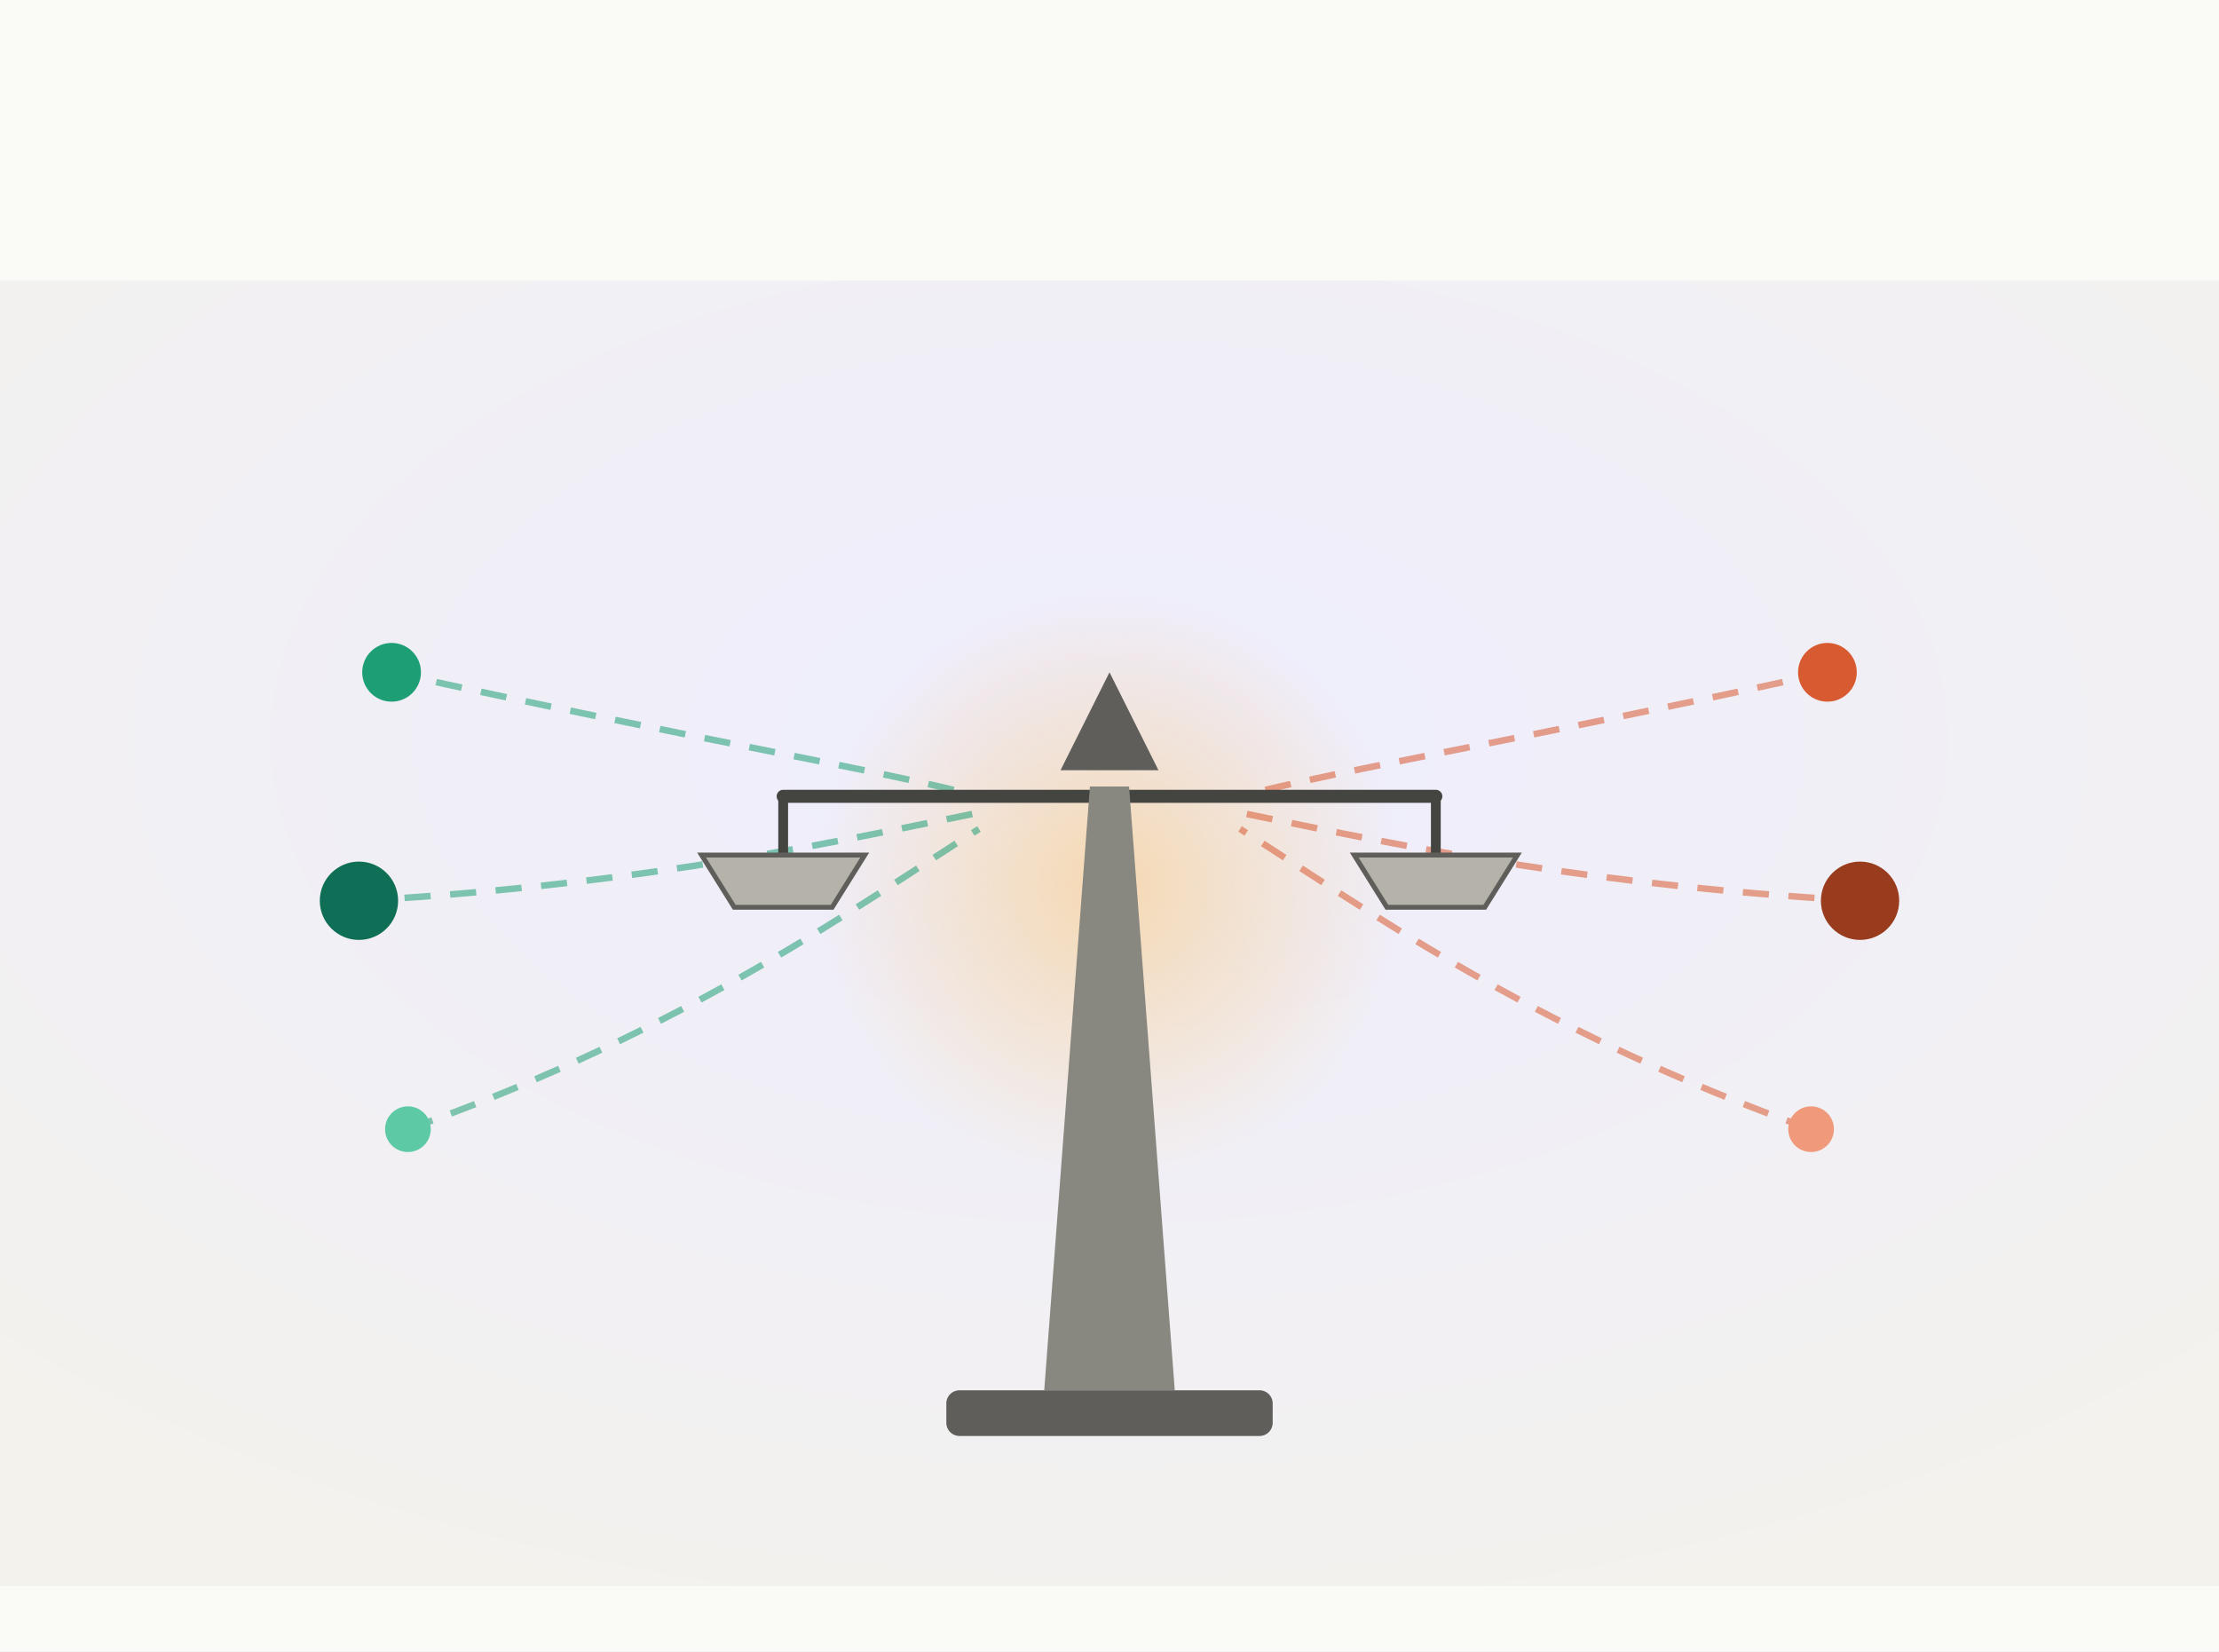
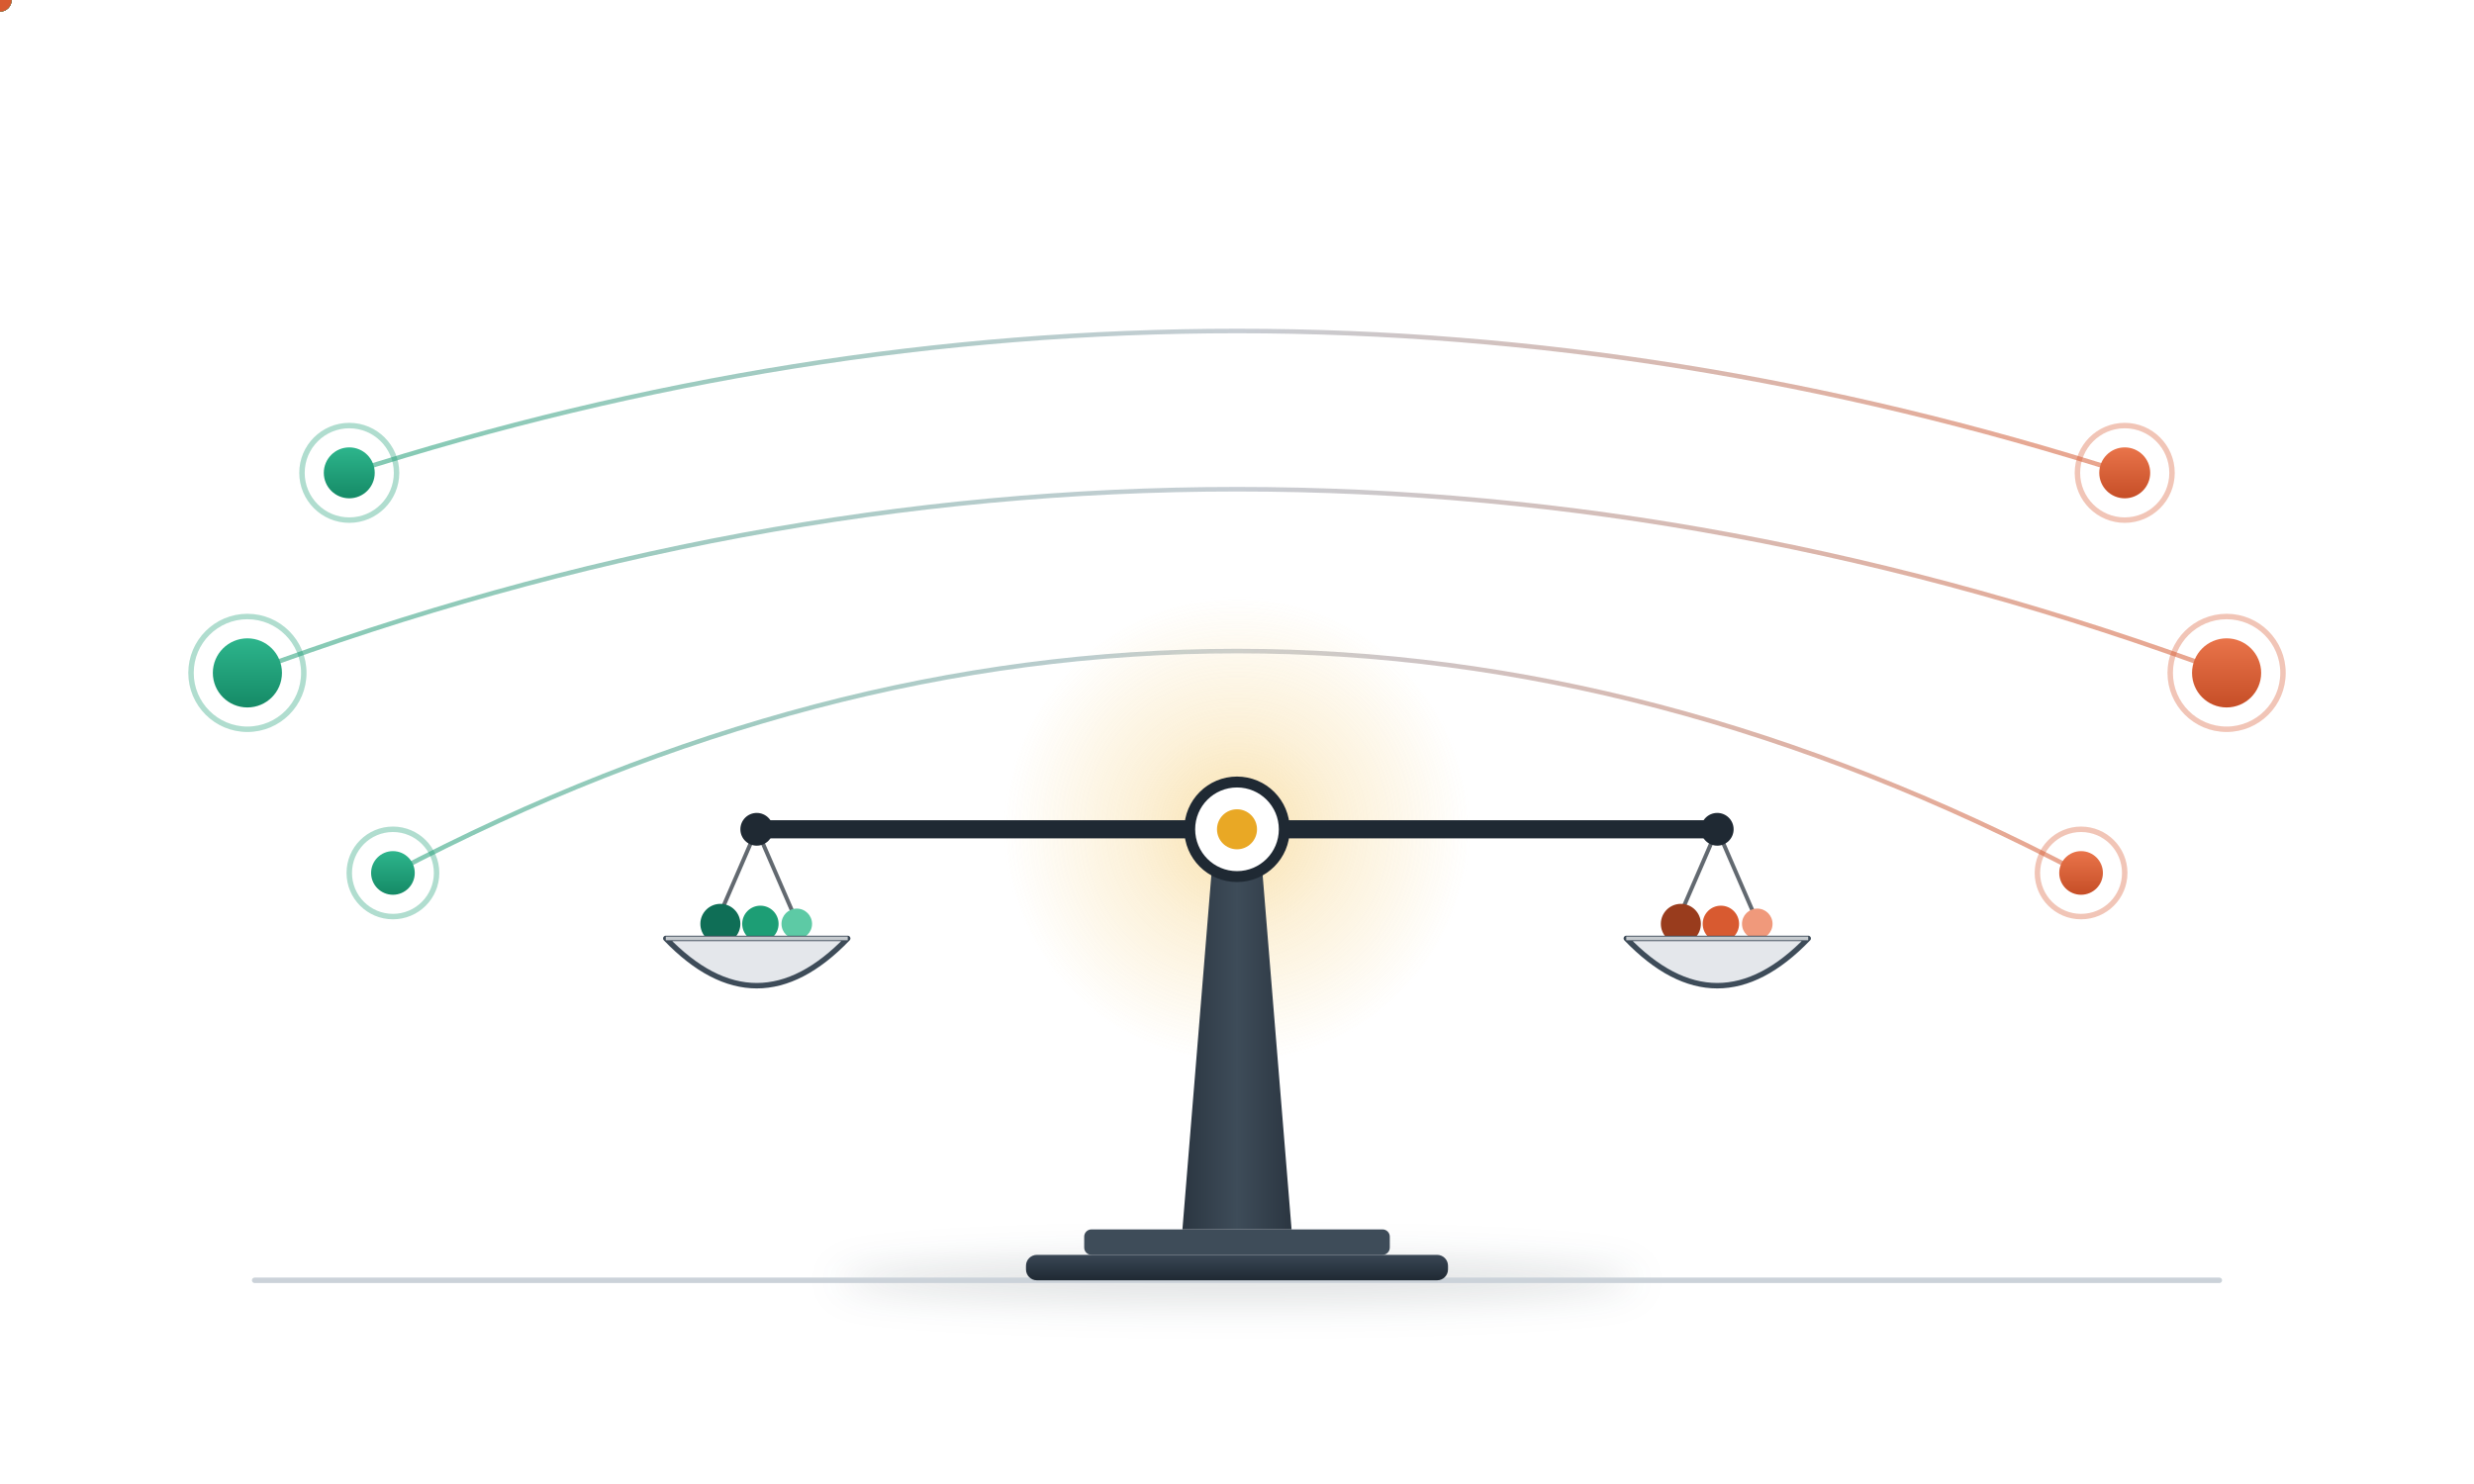
- <svg xmlns="http://www.w3.org/2000/svg" width="100%" viewBox="0 0 680 506" role="img">
-   <rect x="0" y="0" width="680" height="506" fill="#FAFAF7" />
-   <svg x="0" y="86" width="680" height="400" viewBox="0 0 680 400">
-     <defs>
-       <radialGradient id="b01-bg" cx="50%" cy="35%" r="75%">
-         <stop offset="0" stop-color="#EEEDFE" />
-         <stop offset="1" stop-color="#F4F2EC" />
-       </radialGradient>
-       <radialGradient id="b01-glow" cx="50%" cy="50%" r="50%">
-         <stop offset="0" stop-color="#FAC775" stop-opacity="0.55" />
-         <stop offset="1" stop-color="#FAC775" stop-opacity="0" />
-       </radialGradient>
-     </defs>
-     <style>
- .b01-beam{animation:b01-beamAnim 6s cubic-bezier(0.45,0,0.55,1) infinite;transform-origin:340px 150px}
- .b01-glowPulse{animation:b01-glowAnim 6s cubic-bezier(0.45,0,0.55,1) infinite}
- .b01-flowL{stroke-dasharray:8 6;animation:b01-flowAnim 2.4s linear infinite}
- .b01-flowR{stroke-dasharray:8 6;animation:b01-flowAnimR 2.4s linear infinite}
- .b01-nodeL{animation:b01-nodeInL 6s cubic-bezier(0.45,0,0.55,1) infinite}
- .b01-nodeR{animation:b01-nodeInR 6s cubic-bezier(0.45,0,0.55,1) infinite}
- @keyframes b01-beamAnim{0%,10%{transform:rotate(-7deg)}50%,70%{transform:rotate(0deg)}90%,100%{transform:rotate(-7deg)}}
- @keyframes b01-glowAnim{0%,45%{opacity:0.2}55%,75%{opacity:1}100%{opacity:0.2}}
- @keyframes b01-flowAnim{to{stroke-dashoffset:-28}}
- @keyframes b01-flowAnimR{to{stroke-dashoffset:28}}
- @keyframes b01-nodeInL{0%,10%{transform:translate(0,0)}50%,70%{transform:translate(14px,-4px)}90%,100%{transform:translate(0,0)}}
- @keyframes b01-nodeInR{0%,10%{transform:translate(0,0)}50%,70%{transform:translate(-14px,-4px)}90%,100%{transform:translate(0,0)}}
+ <svg xmlns="http://www.w3.org/2000/svg" xmlns:xlink="http://www.w3.org/1999/xlink" viewBox="0 0 680 408" width="100%" role="img" aria-labelledby="b01-title b01-desc">
+   <defs>
+     <linearGradient id="b01-gInk" x1="0" y1="0" x2="0" y2="1">
+       <stop offset="0" stop-color="#3A4755" />
+       <stop offset="1" stop-color="#1F2933" />
+     </linearGradient>
+     <linearGradient id="b01-gInkH" x1="0" y1="0" x2="1" y2="0">
+       <stop offset="0" stop-color="#2B3641" />
+       <stop offset=".5" stop-color="#3E4C59" />
+       <stop offset="1" stop-color="#2B3641" />
+     </linearGradient>
+     <linearGradient id="b01-gGreen" x1="0" y1="0" x2="0" y2="1">
+       <stop offset="0" stop-color="#2DB58C" />
+       <stop offset="1" stop-color="#158A66" />
+     </linearGradient>
+     <linearGradient id="b01-gOrange" x1="0" y1="0" x2="0" y2="1">
+       <stop offset="0" stop-color="#E9744A" />
+       <stop offset="1" stop-color="#C64E27" />
+     </linearGradient>
+     <radialGradient id="b01-gGlow" cx="50%" cy="50%" r="50%">
+       <stop offset="0" stop-color="#F6D387" stop-opacity=".95" />
+       <stop offset=".45" stop-color="#F6D387" stop-opacity=".45" />
+       <stop offset="1" stop-color="#F6D387" stop-opacity="0" />
+     </radialGradient>
+     <filter id="b01-sh" x="-20%" y="-20%" width="140%" height="160%">
+       <feDropShadow dx="0" dy="5" stdDeviation="5" flood-color="#1F2933" flood-opacity=".16" />
+     </filter>
+     <filter id="b01-blur" x="-50%" y="-200%" width="200%" height="500%">
+       <feGaussianBlur stdDeviation="5" />
+     </filter>
+     <linearGradient id="b01-gDialog" x1="0" y1="0" x2="1" y2="0">
+       <stop offset="0" stop-color="#1D9E75" />
+       <stop offset=".5" stop-color="#9AA5B1" />
+       <stop offset="1" stop-color="#D85A30" />
+     </linearGradient>
+   </defs>
+   <style>
+ .b01-beam{transform-box:view-box;transform-origin:340px 228px;animation:b01-beam 7s cubic-bezier(0.65,0,0.35,1) infinite}
+ .b01-dot{animation:b01-dot 7s cubic-bezier(0.65,0,0.35,1) infinite}
+ .b01-glow{animation:b01-glow 7s cubic-bezier(0.65,0,0.35,1) infinite}
+ .b01-ring{transform-box:view-box;transform-origin:340px 228px;animation:b01-ring 7s ease-out infinite}
+ .b01-nL{animation:b01-nL 7s cubic-bezier(0.65,0,0.35,1) infinite}
+ .b01-nR{animation:b01-nR 7s cubic-bezier(0.65,0,0.35,1) infinite}
+ .b01-pL{animation:b01-pL 7s cubic-bezier(0.65,0,0.35,1) infinite}
+ .b01-pR{animation:b01-pR 7s cubic-bezier(0.65,0,0.35,1) infinite}
+ @keyframes b01-pL{0%,10%{transform:translate(.7px,13.8px)}45%,86%{transform:translate(0,0)}100%{transform:translate(.7px,13.8px)}}
+ @keyframes b01-pR{0%,10%{transform:translate(-.7px,-13.8px)}45%,86%{transform:translate(0,0)}100%{transform:translate(-.7px,-13.8px)}}
+ @keyframes b01-beam{0%,10%{transform:rotate(-6deg)}45%,86%{transform:rotate(0deg)}100%{transform:rotate(-6deg)}}
+ @keyframes b01-dot{0%,36%{fill:#9AA5B1}48%,86%{fill:#E9A825}97%,100%{fill:#9AA5B1}}
+ @keyframes b01-glow{0%,40%{opacity:0}56%,70%{opacity:.85}80%{opacity:.6}88%{opacity:.8}98%,100%{opacity:0}}
+ @keyframes b01-ring{0%,44%{opacity:0;transform:scale(1)}48%{opacity:.9;transform:scale(1.05)}64%,100%{opacity:0;transform:scale(3)}}
+ @keyframes b01-nL{0%,10%{transform:translate(0,0)}45%,86%{transform:translate(9px,0)}100%{transform:translate(0,0)}}
+ @keyframes b01-nR{0%,10%{transform:translate(0,0)}45%,86%{transform:translate(-9px,0)}100%{transform:translate(0,0)}}
+ @media (prefers-reduced-motion:reduce){*{animation:none!important}}
</style>
-     <rect x="0" y="0" width="680" height="400" fill="url(#b01-bg)" />
-     <circle cx="340" cy="185" r="90" fill="url(#b01-glow)" class="b01-glowPulse" />
-     <path class="b01-flowL" d="M120,120 C210,140 270,150 300,158" fill="none" stroke="#1D9E75" stroke-width="2" opacity="0.55" />
-     <path class="b01-flowL" d="M110,190 C200,185 265,170 300,163" fill="none" stroke="#1D9E75" stroke-width="2" opacity="0.55" />
-     <path class="b01-flowL" d="M125,260 C210,230 265,190 300,168" fill="none" stroke="#1D9E75" stroke-width="2" opacity="0.55" />
-     <path class="b01-flowR" d="M560,120 C470,140 410,150 380,158" fill="none" stroke="#D85A30" stroke-width="2" opacity="0.55" />
-     <path class="b01-flowR" d="M570,190 C480,185 415,170 380,163" fill="none" stroke="#D85A30" stroke-width="2" opacity="0.55" />
-     <path class="b01-flowR" d="M555,260 C470,230 415,190 380,168" fill="none" stroke="#D85A30" stroke-width="2" opacity="0.55" />
-     <g class="b01-nodeL">
-       <circle cx="120" cy="120" r="9" fill="#1D9E75" />
-       <circle cx="110" cy="190" r="12" fill="#0F6E56" />
-       <circle cx="125" cy="260" r="7" fill="#5DCAA5" />
-     </g>
-     <g class="b01-nodeR">
-       <circle cx="560" cy="120" r="9" fill="#D85A30" />
-       <circle cx="570" cy="190" r="12" fill="#993C1D" />
-       <circle cx="555" cy="260" r="7" fill="#F0997B" />
-     </g>
-     <g class="b01-beam">
-       <line x1="240" y1="158" x2="440" y2="158" stroke="#444441" stroke-width="4" stroke-linecap="round" />
-       <line x1="240" y1="158" x2="240" y2="176" stroke="#444441" stroke-width="3" />
-       <line x1="440" y1="158" x2="440" y2="176" stroke="#444441" stroke-width="3" />
-       <path d="M215,176 L265,176 L255,192 L225,192 Z" fill="#B4B2A9" stroke="#5F5E5A" stroke-width="1.5" />
-       <path d="M415,176 L465,176 L455,192 L425,192 Z" fill="#B4B2A9" stroke="#5F5E5A" stroke-width="1.5" />
-     </g>
-     <path d="M325,150 L340,120 L355,150 Z" fill="#5F5E5A" />
-     <path d="M320,340 L360,340 L346,155 L334,155 Z" fill="#888780" />
-     <rect x="290" y="340" width="100" height="14" rx="4" fill="#5F5E5A" />
-   </svg>
+   <rect width="680" height="408" fill="#FFFFFF" />
+   <ellipse cx="340" cy="352" rx="110" ry="6" fill="#1F2933" opacity="0.14" filter="url(#b01-blur)" />
+   <line x1="70" y1="352" x2="610" y2="352" stroke="#CBD2D9" stroke-width="1.5" stroke-linecap="round" />
+   <path id="b01-a0" d="M96,130 Q340,52 584,130" fill="none" stroke="url(#b01-gDialog)" stroke-width="1.25" opacity=".55" />
+   <path id="b01-r0" d="M584,130 Q340,52 96,130" fill="none" stroke="none" />
+   <circle r="3.2" fill="#1D9E75">
+     <animateMotion dur="3.1s" begin="0.0s" repeatCount="indefinite">
+       <mpath href="#b01-a0" xlink:href="#b01-a0" />
+     </animateMotion>
+   </circle>
+   <circle r="3.2" fill="#D85A30">
+     <animateMotion dur="3.6s" begin="0.4s" repeatCount="indefinite">
+       <mpath href="#b01-r0" xlink:href="#b01-r0" />
+     </animateMotion>
+   </circle>
+   <path id="b01-a1" d="M68,185 Q340,84 612,185" fill="none" stroke="url(#b01-gDialog)" stroke-width="1.25" opacity=".55" />
+   <path id="b01-r1" d="M612,185 Q340,84 68,185" fill="none" stroke="none" />
+   <circle r="3.2" fill="#1D9E75">
+     <animateMotion dur="3.6s" begin="0.9s" repeatCount="indefinite">
+       <mpath href="#b01-a1" xlink:href="#b01-a1" />
+     </animateMotion>
+   </circle>
+   <circle r="3.2" fill="#D85A30">
+     <animateMotion dur="4.05s" begin="1.1s" repeatCount="indefinite">
+       <mpath href="#b01-r1" xlink:href="#b01-r1" />
+     </animateMotion>
+   </circle>
+   <path id="b01-a2" d="M108,240 Q340,118 572,240" fill="none" stroke="url(#b01-gDialog)" stroke-width="1.25" opacity=".55" />
+   <path id="b01-r2" d="M572,240 Q340,118 108,240" fill="none" stroke="none" />
+   <circle r="3.2" fill="#1D9E75">
+     <animateMotion dur="4.1s" begin="1.8s" repeatCount="indefinite">
+       <mpath href="#b01-a2" xlink:href="#b01-a2" />
+     </animateMotion>
+   </circle>
+   <circle r="3.2" fill="#D85A30">
+     <animateMotion dur="4.5s" begin="1.8s" repeatCount="indefinite">
+       <mpath href="#b01-r2" xlink:href="#b01-r2" />
+     </animateMotion>
+   </circle>
+   <g class="b01-nL">
+     <circle cx="96" cy="130" r="13" fill="none" stroke="#1D9E75" stroke-width="1.5" opacity=".35" />
+     <circle cx="96" cy="130" r="7" fill="url(#b01-gGreen)" />
+     <circle cx="68" cy="185" r="15.5" fill="none" stroke="#1D9E75" stroke-width="1.5" opacity=".35" />
+     <circle cx="68" cy="185" r="9.5" fill="url(#b01-gGreen)" />
+     <circle cx="108" cy="240" r="12" fill="none" stroke="#1D9E75" stroke-width="1.5" opacity=".35" />
+     <circle cx="108" cy="240" r="6" fill="url(#b01-gGreen)" />
+   </g>
+   <g class="b01-nR">
+     <circle cx="584" cy="130" r="13" fill="none" stroke="#D85A30" stroke-width="1.5" opacity=".35" />
+     <circle cx="584" cy="130" r="7" fill="url(#b01-gOrange)" />
+     <circle cx="612" cy="185" r="15.5" fill="none" stroke="#D85A30" stroke-width="1.5" opacity=".35" />
+     <circle cx="612" cy="185" r="9.5" fill="url(#b01-gOrange)" />
+     <circle cx="572" cy="240" r="12" fill="none" stroke="#D85A30" stroke-width="1.5" opacity=".35" />
+     <circle cx="572" cy="240" r="6" fill="url(#b01-gOrange)" />
+   </g>
+   <circle class="b01-glow" cx="340" cy="228" r="64" fill="url(#b01-gGlow)" opacity=".7" />
+   <path d="M333,240 H347 L355,338 H325 Z" fill="url(#b01-gInkH)" />
+   <rect x="298" y="338" width="84" height="7" rx="2" fill="#3E4C59" />
+   <rect x="282" y="345" width="116" height="7" rx="3" fill="url(#b01-gInk)" />
+   <g class="b01-pL">
+     <path d="M208,228 L195,258 M208,228 L221,258" stroke="#1F2933" stroke-width="1.1" opacity=".7" fill="none" />
+     <circle cx="198" cy="254" r="5.5" fill="#0F6E56" />
+     <circle cx="209" cy="254" r="5" fill="#1D9E75" />
+     <circle cx="219" cy="254" r="4.2" fill="#5DCAA5" />
+     <path d="M183,258 L233,258 Q208,284 183,258 Z" fill="#E4E7EB" stroke="#3E4C59" stroke-width="1.5" stroke-linejoin="round" />
+     <line x1="183" y1="258" x2="233" y2="258" stroke="#FFFFFF" stroke-width="1" opacity=".7" />
+   </g>
+   <g class="b01-pR">
+     <path d="M472,228 L459,258 M472,228 L485,258" stroke="#1F2933" stroke-width="1.1" opacity=".7" fill="none" />
+     <circle cx="462" cy="254" r="5.5" fill="#993C1D" />
+     <circle cx="473" cy="254" r="5" fill="#D85A30" />
+     <circle cx="483" cy="254" r="4.2" fill="#F0997B" />
+     <path d="M447,258 L497,258 Q472,284 447,258 Z" fill="#E4E7EB" stroke="#3E4C59" stroke-width="1.5" stroke-linejoin="round" />
+     <line x1="447" y1="258" x2="497" y2="258" stroke="#FFFFFF" stroke-width="1" opacity=".7" />
+   </g>
+   <g class="b01-beam">
+     <line x1="208" y1="228" x2="472" y2="228" stroke="#1F2933" stroke-width="5" stroke-linecap="round" />
+     <circle cx="208" cy="228" r="4.5" fill="#1F2933" />
+     <circle cx="472" cy="228" r="4.5" fill="#1F2933" />
+   </g>
+   <circle class="b01-ring" cx="340" cy="228" r="13" fill="none" stroke="#E9A825" stroke-width="2" opacity="0" />
+   <circle cx="340" cy="228" r="13" fill="#FFFFFF" stroke="#1F2933" stroke-width="3" />
+   <circle class="b01-dot" cx="340" cy="228" r="5.5" fill="#E9A825" />
</svg>
